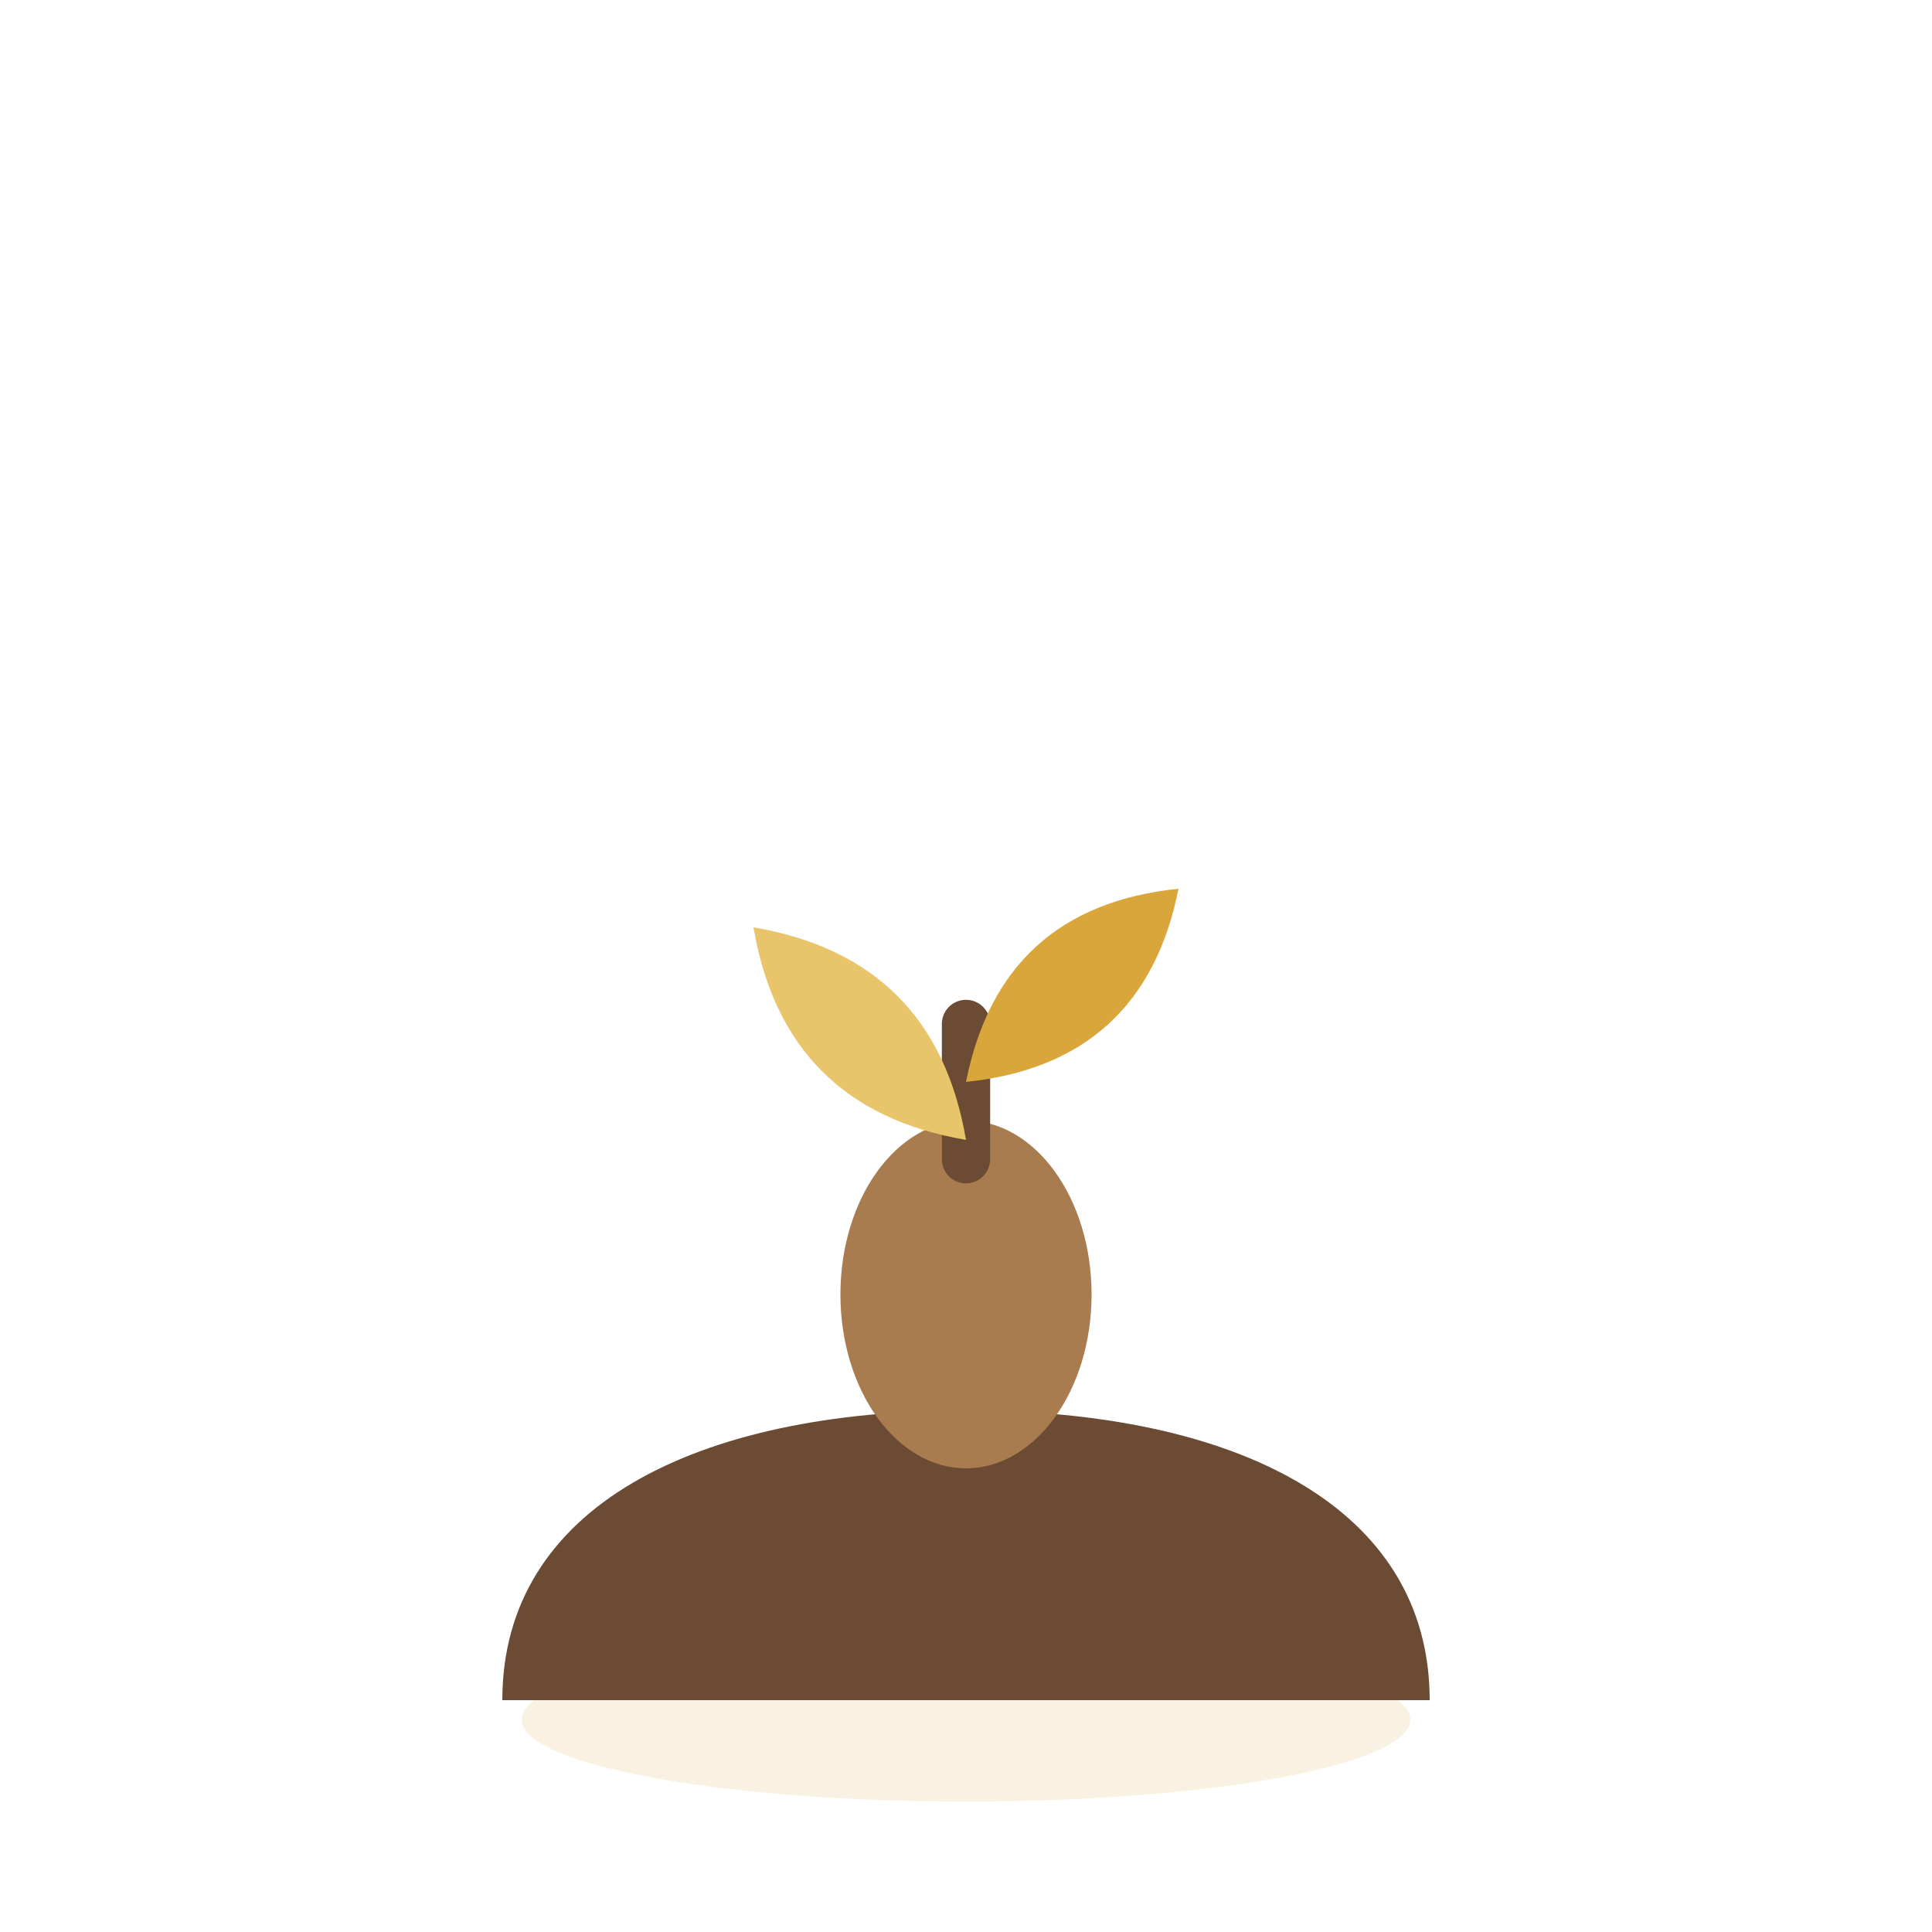
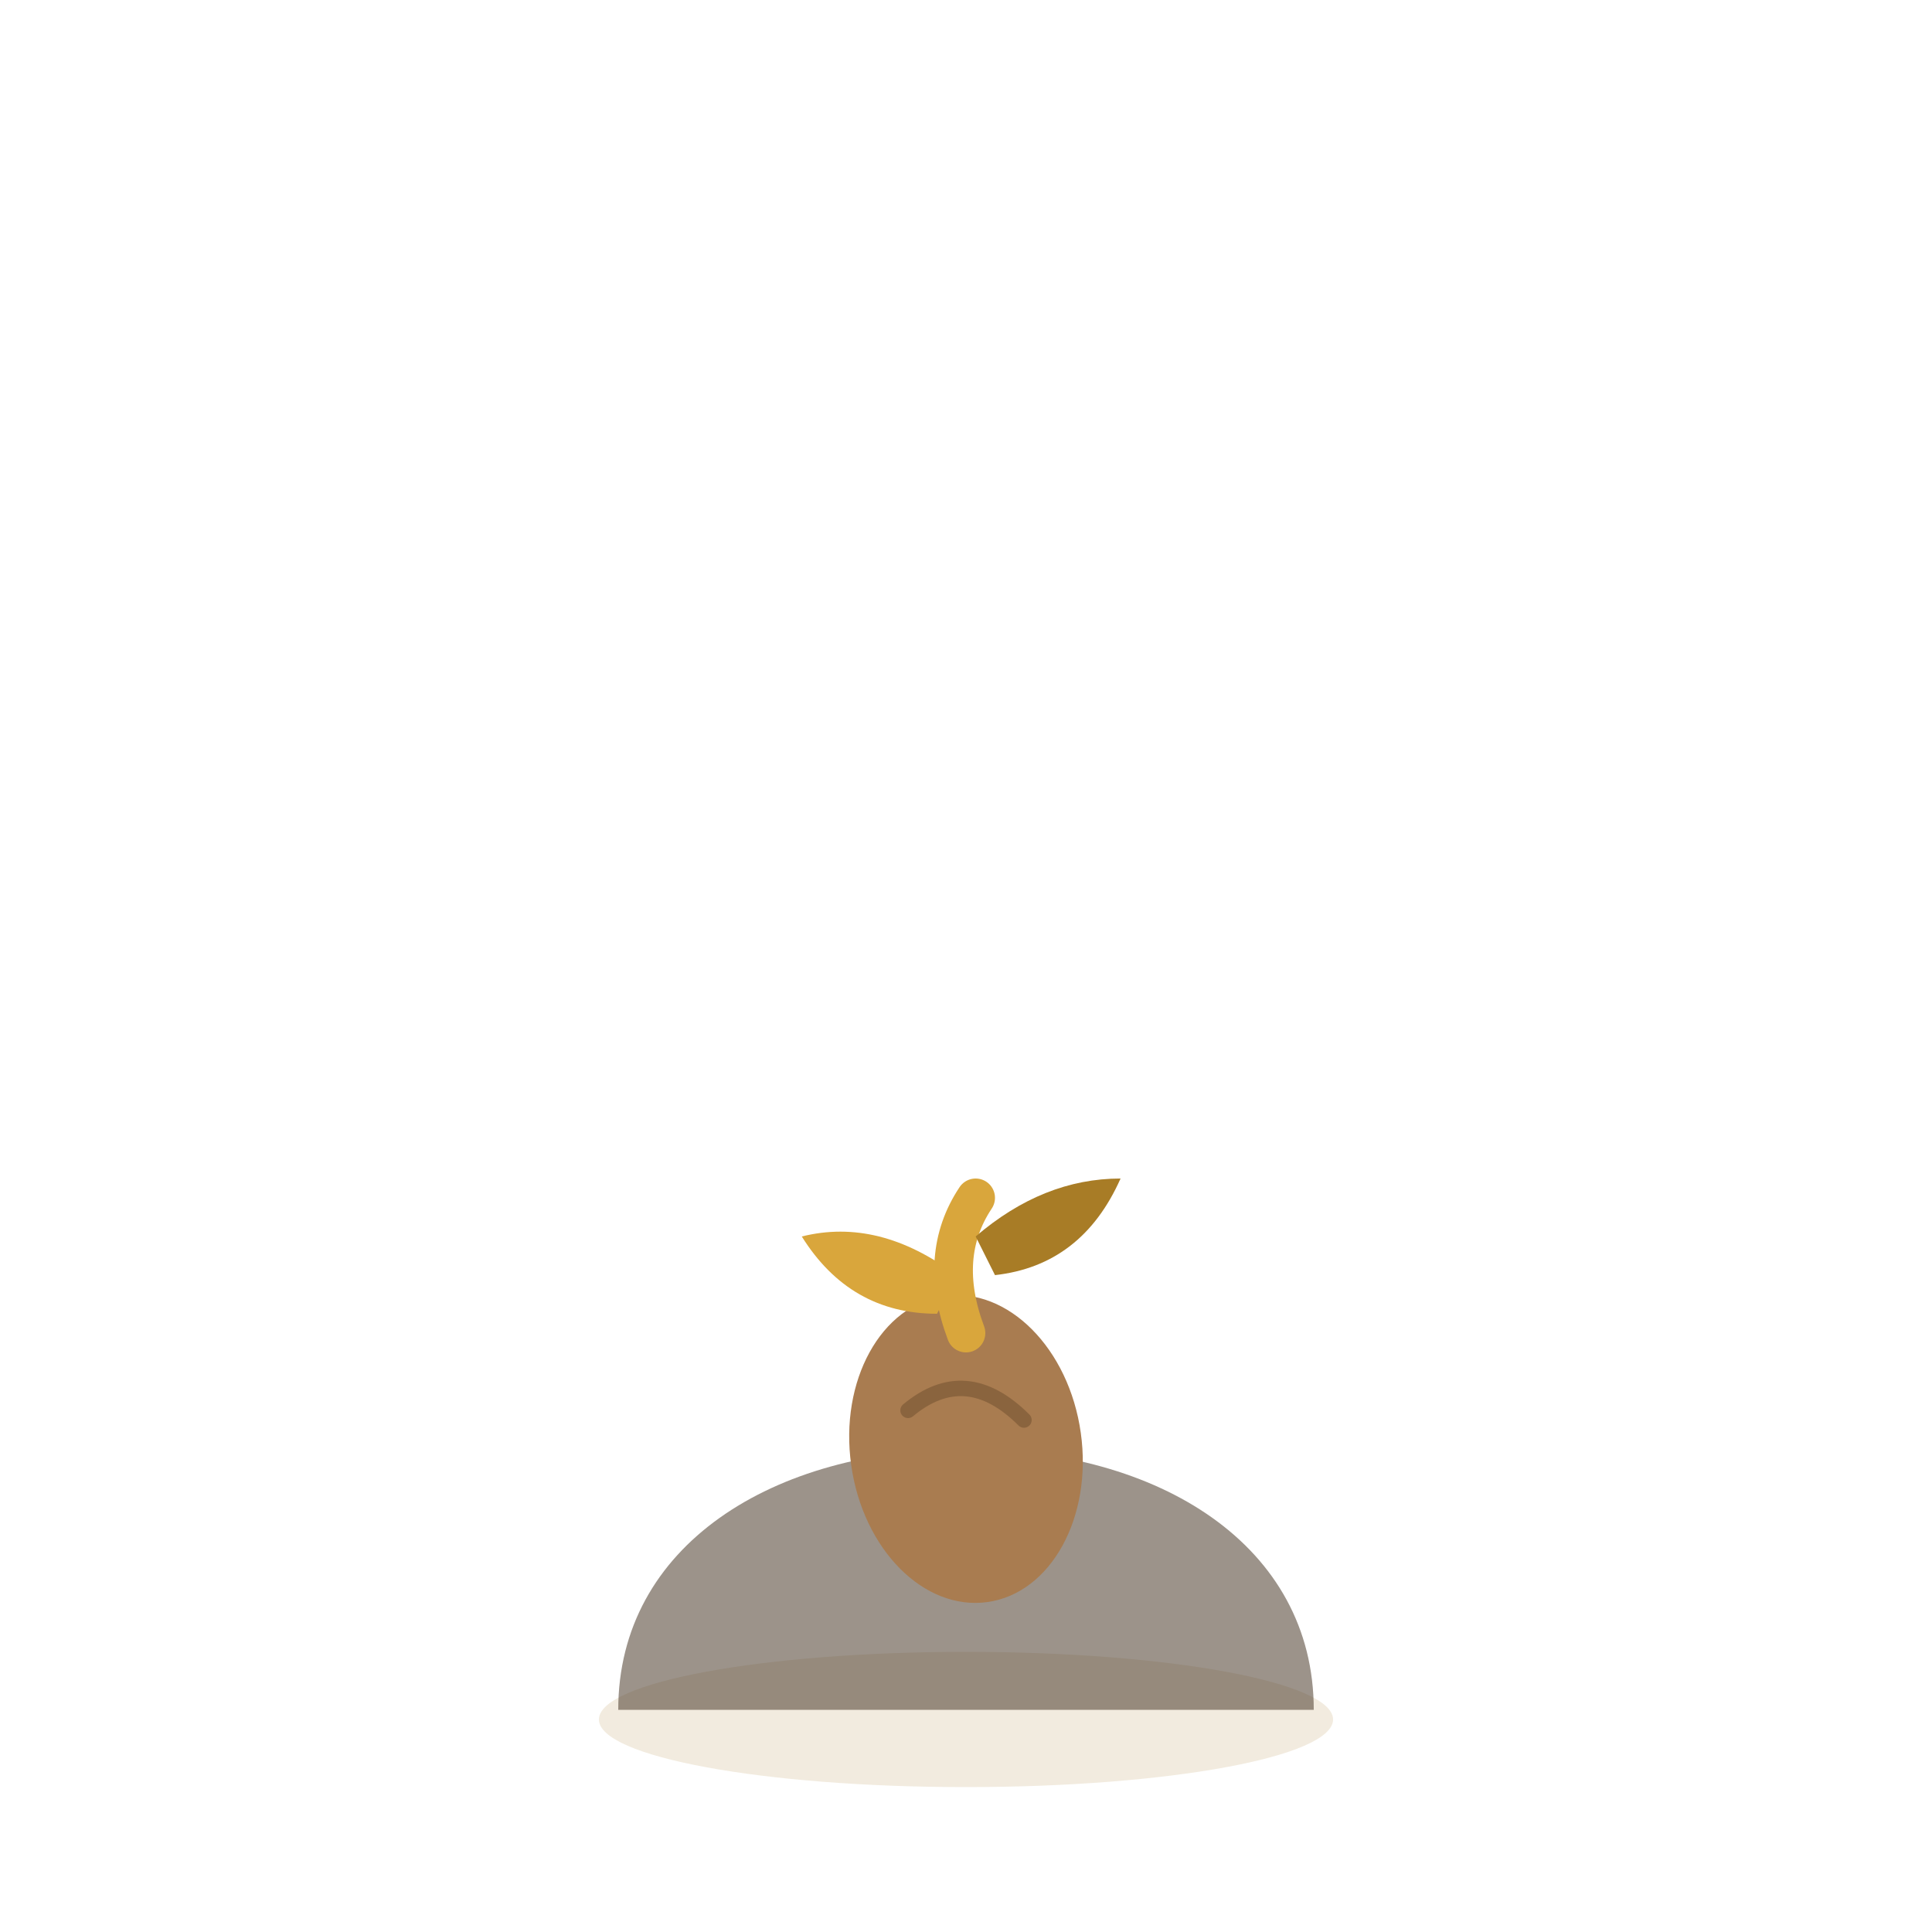
- <svg xmlns="http://www.w3.org/2000/svg" viewBox="0 0 200 200" width="200" height="200" role="img" aria-label="energy tree, seed stage">
-   <ellipse cx="100" cy="178" rx="46" ry="8.5" fill="#D9A63C" opacity="0.15" />
-   <path d="M 52 176 C 52 156 72 146 100 146 C 128 146 148 156 148 176 Z" fill="#6B4B33" />
-   <ellipse cx="100" cy="134" rx="13" ry="18" fill="#A97C50" />
-   <path d="M 100 120 L 100 106" stroke="#6B4B33" stroke-width="5" stroke-linecap="round" />
-   <path d="M 100 118 Q 96.8 99.2 78 96 Q 81.2 114.8 100 118 Z" fill="#E8C46A" />
-   <path d="M 100 112 Q 118.4 110.1 122 92 Q 103.6 93.9 100 112 Z" fill="#D9A63C" />
+ <svg xmlns="http://www.w3.org/2000/svg" viewBox="0 0 200 200">
+   <ellipse cx="100" cy="178" rx="38" ry="7" fill="#A87C26" opacity="0.15" />
+   <path d="M64 177 C64 160 80 150 100 150 C120 150 136 160 136 177 Z" fill="#4A3A2A" opacity="0.55" />
+   <ellipse cx="100" cy="150" rx="12" ry="16" fill="#A97C50" transform="rotate(-8 100 150)" />
+   <path d="M94 146 Q100 141 106 147" stroke="#7E5A36" stroke-width="1.6" fill="none" opacity="0.7" stroke-linecap="round" />
+   <path d="M100 138 Q97 130 101 124" stroke="#D9A63C" stroke-width="4" fill="none" stroke-linecap="round" />
+   <path d="M101 128 Q108 122 116 122 Q112 131 103 132 Z" fill="#A87C26" />
+   <path d="M99 132 Q91 126 83 128 Q88 136 97 136 Z" fill="#D9A63C" />
</svg>
